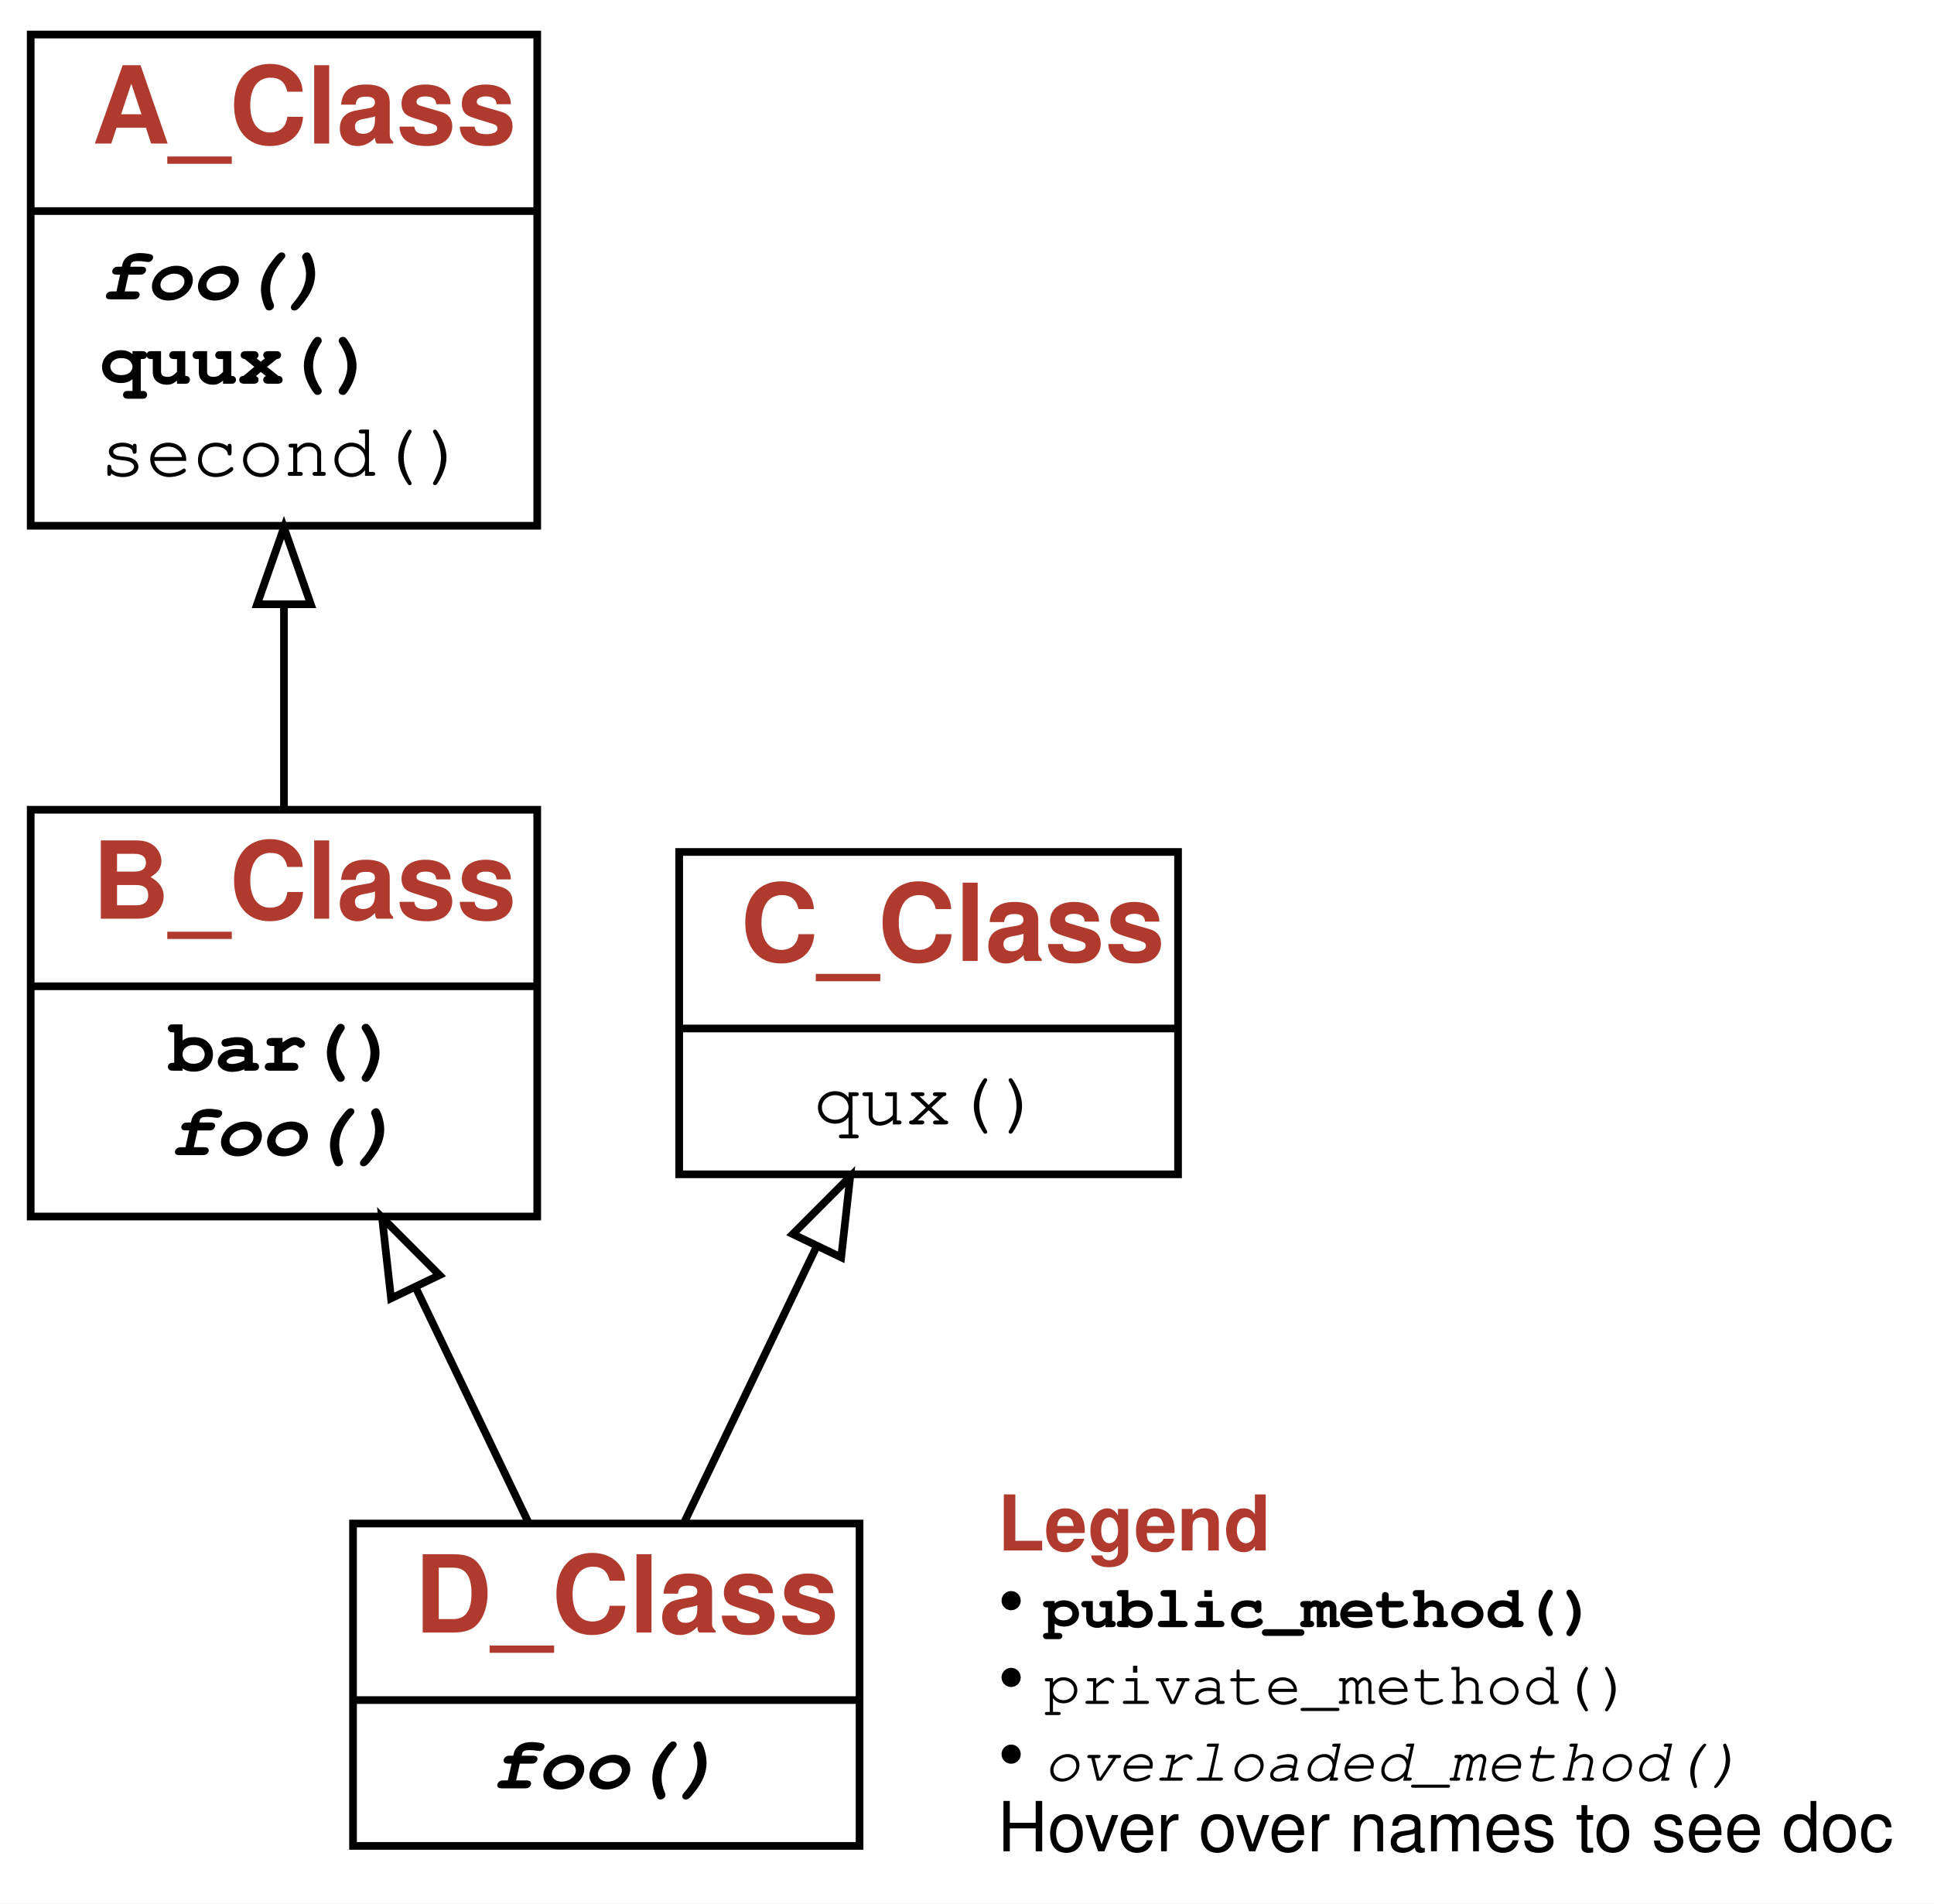
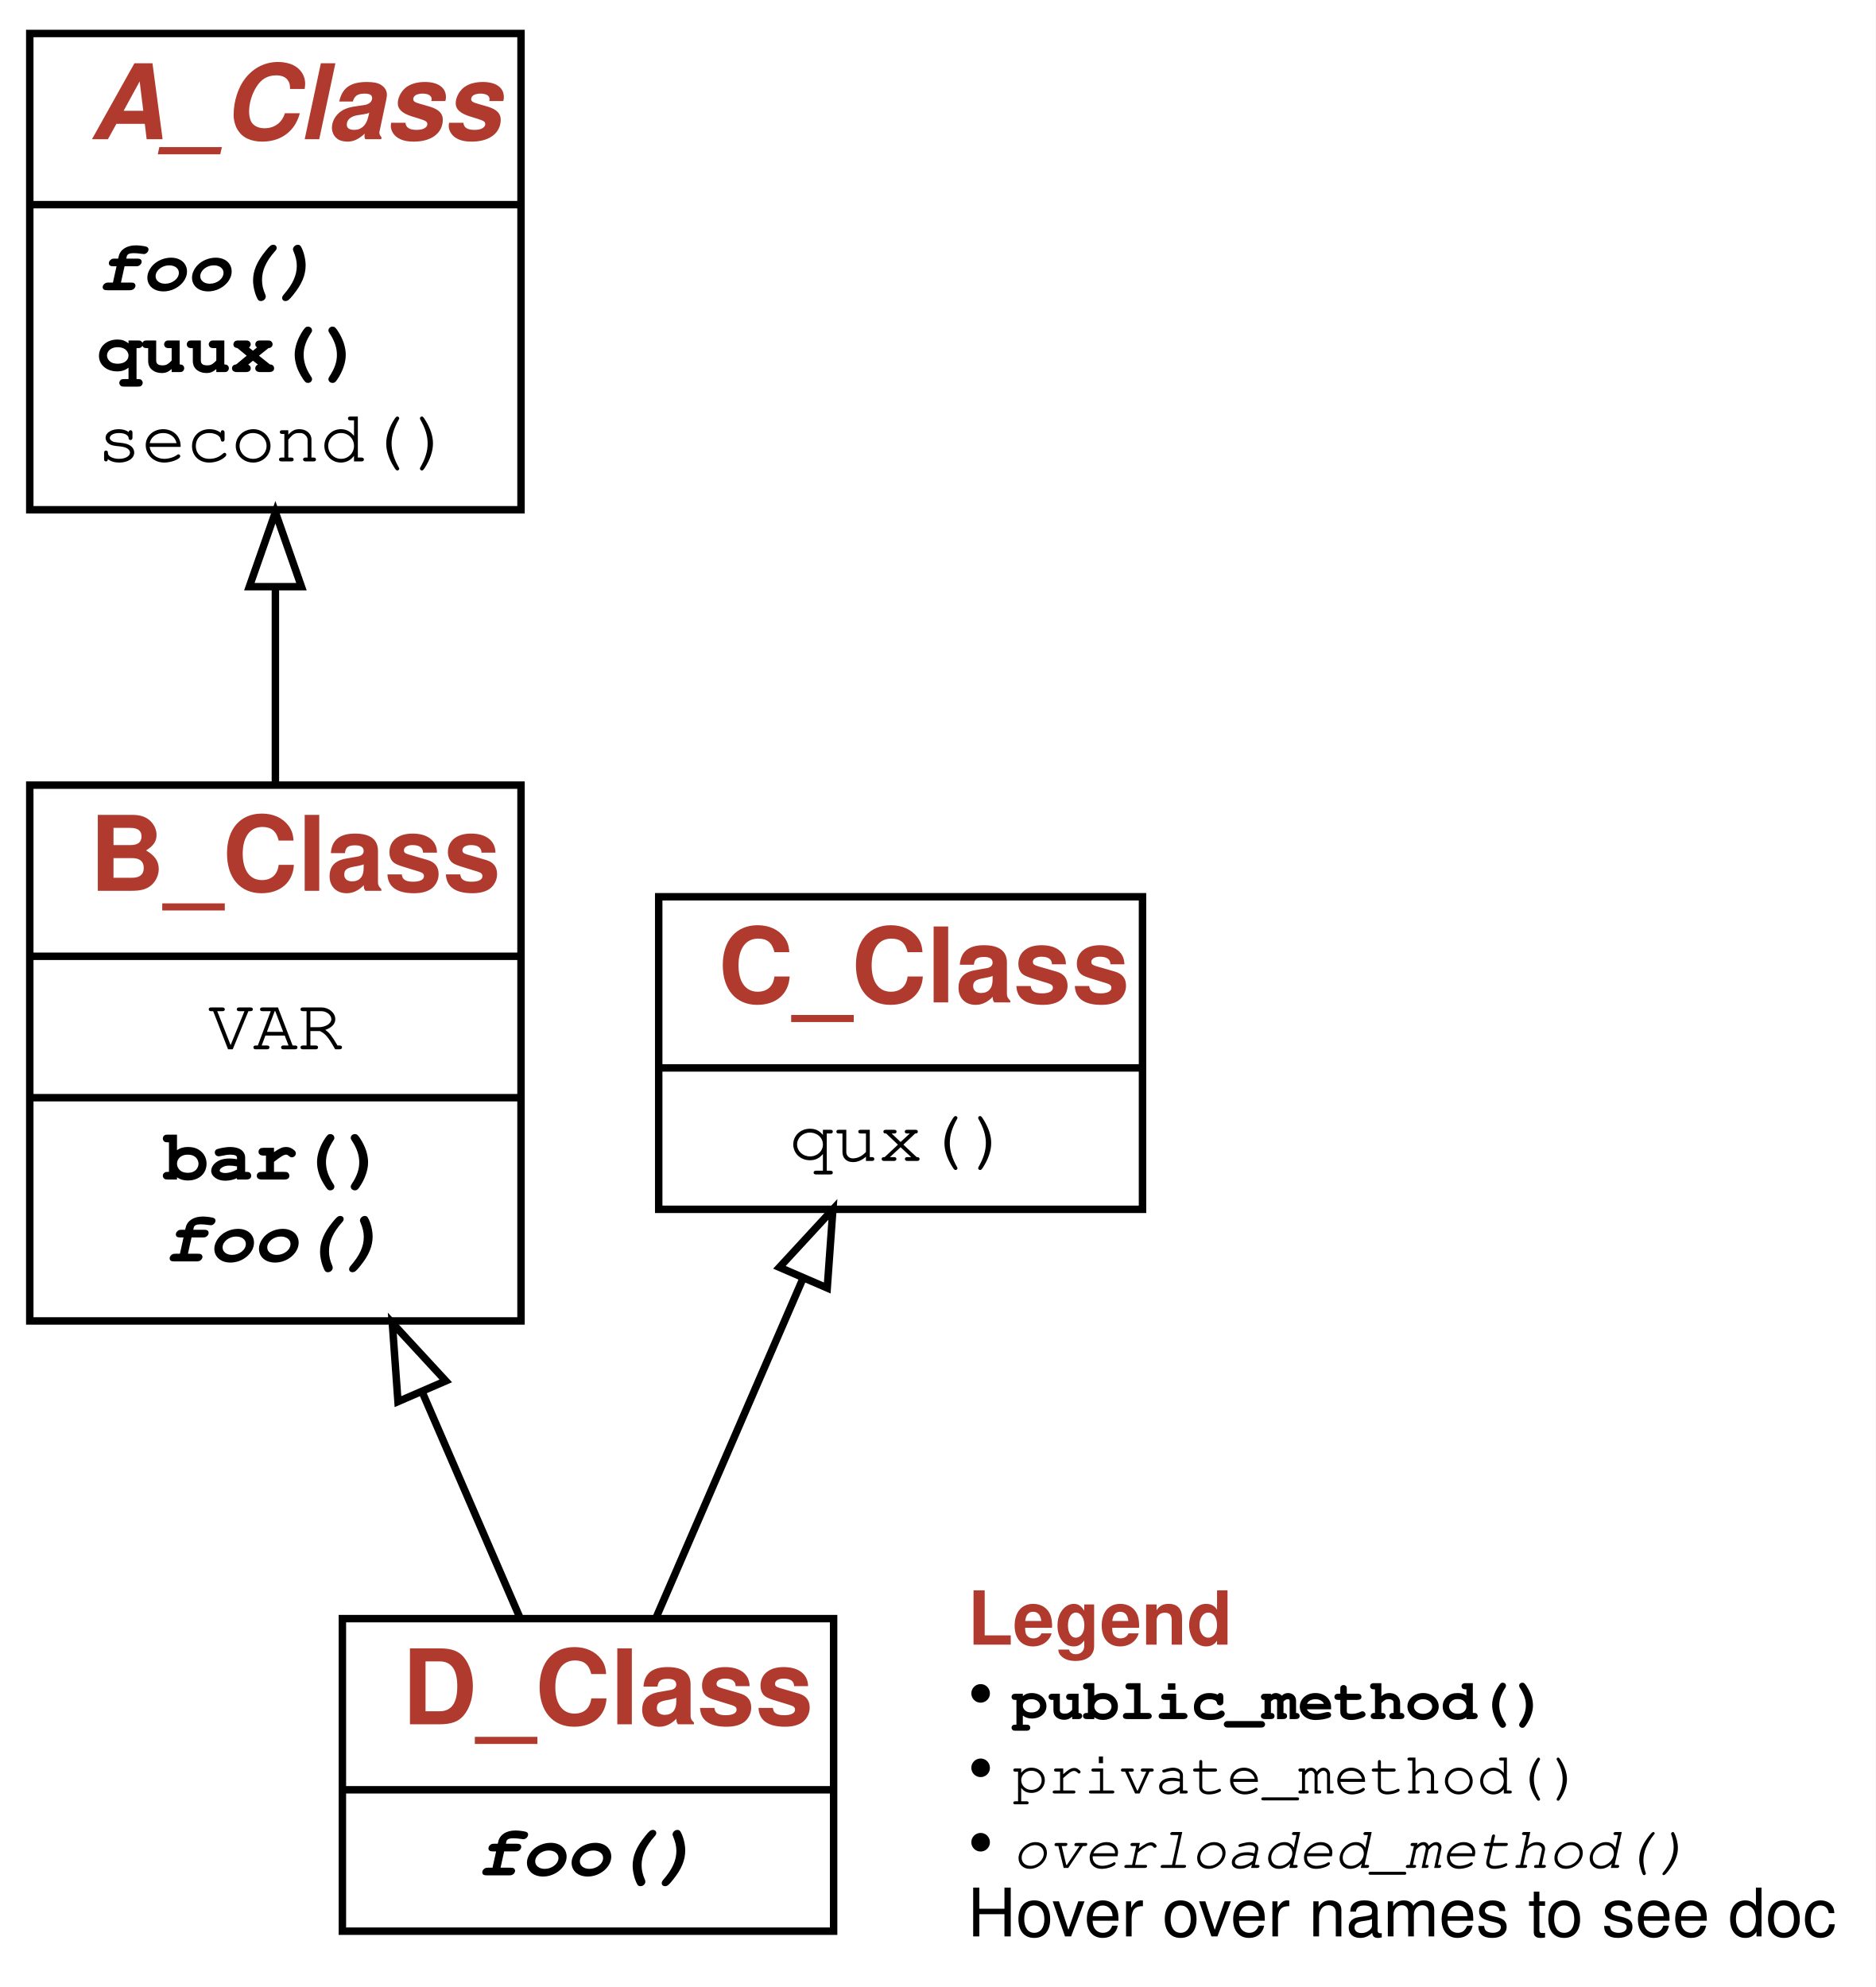
- <svg xmlns="http://www.w3.org/2000/svg" xmlns:xlink="http://www.w3.org/1999/xlink" width="252pt" height="248pt" viewBox="0.00 0.00 252.00 248.00">
-   <g id="graph0" class="graph" transform="scale(1 1) rotate(0) translate(4 244)">
+ <svg xmlns="http://www.w3.org/2000/svg" xmlns:xlink="http://www.w3.org/1999/xlink" width="252pt" height="267pt" viewBox="0.00 0.00 252.00 267.00">
+   <g id="graph0" class="graph" transform="scale(1 1) rotate(0) translate(4 263)">
    <g id="a_graph0">
      <a xlink:title="D_Class class hierarchy">
-         <polygon fill="#ffffff" stroke="transparent" points="-4,4 -4,-244 248,-244 248,4 -4,4" />
+         <polygon fill="#ffffff" stroke="transparent" points="-4,4 -4,-263 248,-263 248,4 -4,4" />
      </a>
    </g>
    <g id="node1" class="node">
      <g id="a_node1">
        <a xlink:href="#" xlink:title="class D_Class:&#10;A subclass inheriting from multiple superclasses.&#10;Comes with a fairly long, but meaningless documentation.">
          <polygon fill="none" stroke="#000000" points="42,-3.5 42,-45.5 108,-45.5 108,-3.5 42,-3.5" />
          <text text-anchor="start" x="50" y="-31.3" font-family="Patua One, Helvetica, sans-serif" font-weight="bold" font-size="14.00" fill="#b03a2e">D_Class</text>
          <polyline fill="none" stroke="#000000" points="42,-22.5 108,-22.5 " />
          <g id="a_node1_0">
            <a xlink:href="#" xlink:title="D_Class">
              <g id="a_node1_1">
                <a xlink:href="#" xlink:title="foo(self):&#10;A WW2 foo fighter.">
                  <text text-anchor="start" x="60" y="-11" font-family="'Fira Mono', 'Source Code Pro', 'Courier', monospace" font-weight="bold" font-style="italic" font-size="10.00" fill="#000000">foo()</text>
                </a>
              </g>
            </a>
          </g>
        </a>
      </g>
    </g>
    <g id="node2" class="node">
      <g id="a_node2">
        <a xlink:href="#" xlink:title="class B_Class:&#10;A subclass inheriting some methods.">
-           <polygon fill="none" stroke="#000000" points="0,-85.5 0,-138.5 66,-138.5 66,-85.5 0,-85.5" />
-           <text text-anchor="start" x="8" y="-124.3" font-family="Patua One, Helvetica, sans-serif" font-weight="bold" font-size="14.00" fill="#b03a2e">B_Class</text>
-           <polyline fill="none" stroke="#000000" points="0,-115.5 66,-115.5 " />
+           <polygon fill="none" stroke="#000000" points="0,-85.5 0,-157.5 66,-157.5 66,-85.5 0,-85.5" />
+           <text text-anchor="start" x="8" y="-143.3" font-family="Patua One, Helvetica, sans-serif" font-weight="bold" font-size="14.00" fill="#b03a2e">B_Class</text>
+           <polyline fill="none" stroke="#000000" points="0,-134.5 66,-134.5 " />
          <g id="a_node2_2">
            <a xlink:href="#" xlink:title="B_Class">
              <g id="a_node2_3">
+                 <a xlink:href="#" xlink:title="VAR = 'A variable'">
+                   <text text-anchor="start" x="24" y="-122" font-family="'Fira Mono', 'Source Code Pro', 'Courier', monospace" font-size="10.00" fill="#000000">VAR</text>
+                 </a>
+               </g>
+             </a>
+           </g>
+           <polyline fill="none" stroke="#000000" points="0,-115.5 66,-115.5 " />
+           <g id="a_node2_4">
+             <a xlink:href="#" xlink:title="B_Class">
+               <g id="a_node2_5">
                <a xlink:href="#" xlink:title="bar(self, qux=None, bartender=42):&#10;A qux walks into a bar.&#10;`bartender` is an optional attribute.">
                  <text text-anchor="start" x="18" y="-104.5" font-family="'Fira Mono', 'Source Code Pro', 'Courier', monospace" font-weight="bold" font-size="10.00" fill="#000000">bar()</text>
                </a>
              </g>
-               <g id="a_node2_4">
+               <g id="a_node2_6">
                <a xlink:href="#" xlink:title="foo(self, fight=False):&#10;A WW2 foo fighter.">
                  <text text-anchor="start" x="18" y="-93.5" font-family="'Fira Mono', 'Source Code Pro', 'Courier', monospace" font-weight="bold" font-style="italic" font-size="10.00" fill="#000000">foo()</text>
                </a>
              </g>
            </a>
          </g>
        </a>
      </g>
    </g>
    <g id="edge1" class="edge">
-       <path fill="none" stroke="#000000" d="M64.833,-45.681C60.446,-54.82 55.191,-65.768 50.227,-76.11" />
-       <polygon fill="none" stroke="#000000" points="46.955,-74.839 45.783,-85.368 53.266,-77.868 46.955,-74.839" />
+       <path fill="none" stroke="#000000" d="M65.887,-45.548C62.005,-54.511 57.316,-65.341 52.71,-75.978" />
+       <polygon fill="none" stroke="#000000" points="49.468,-74.658 48.706,-85.226 55.892,-77.44 49.468,-74.658" />
    </g>
    <g id="node4" class="node">
      <g id="a_node4">
        <a xlink:href="#" xlink:title="class C_Class:&#10;A class injecting some method">
-           <polygon fill="none" stroke="#000000" points="84.5,-91 84.5,-133 149.5,-133 149.5,-91 84.5,-91" />
-           <text text-anchor="start" x="92.5" y="-118.8" font-family="Patua One, Helvetica, sans-serif" font-weight="bold" font-size="14.00" fill="#b03a2e">C_Class</text>
-           <polyline fill="none" stroke="#000000" points="84.5,-110 149.5,-110 " />
-           <g id="a_node4_5">
+           <polygon fill="none" stroke="#000000" points="84.5,-100.5 84.5,-142.5 149.5,-142.5 149.5,-100.5 84.5,-100.5" />
+           <text text-anchor="start" x="92.5" y="-128.3" font-family="Patua One, Helvetica, sans-serif" font-weight="bold" font-size="14.00" fill="#b03a2e">C_Class</text>
+           <polyline fill="none" stroke="#000000" points="84.5,-119.5 149.5,-119.5 " />
+           <g id="a_node4_7">
            <a xlink:href="#" xlink:title="C_Class">
-               <g id="a_node4_6">
+               <g id="a_node4_8">
                <a xlink:href="#" xlink:title="qux(self)">
-                   <text text-anchor="start" x="102" y="-97.5" font-family="'Fira Mono', 'Source Code Pro', 'Courier', monospace" font-size="10.00" fill="#000000">qux()</text>
+                   <text text-anchor="start" x="102" y="-107" font-family="'Fira Mono', 'Source Code Pro', 'Courier', monospace" font-size="10.00" fill="#000000">qux()</text>
                </a>
              </g>
            </a>
          </g>
        </a>
      </g>
    </g>
    <g id="edge3" class="edge">
-       <path fill="none" stroke="#000000" d="M85.167,-45.681C90.339,-56.457 96.719,-69.748 102.405,-81.594" />
-       <polygon fill="none" stroke="#000000" points="99.298,-83.21 106.781,-90.71 105.609,-80.181 99.298,-83.21" />
+       <path fill="none" stroke="#000000" d="M84.113,-45.548C89.892,-58.894 97.462,-76.376 103.882,-91.204" />
+       <polygon fill="none" stroke="#000000" points="100.719,-92.707 107.904,-100.493 107.143,-89.926 100.719,-92.707" />
    </g>
    <g id="node3" class="node">
      <g id="a_node3">
        <a xlink:href="#" xlink:title="class A_Class:&#10;A Class which does A thing right.&#10;Comes with a longer docstring.">
-           <polygon fill="none" stroke="#000000" points="0,-175.5 0,-239.5 66,-239.5 66,-175.5 0,-175.5" />
-           <text text-anchor="start" x="8" y="-225.3" font-family="Patua One, Helvetica, sans-serif" font-weight="bold" font-size="14.00" fill="#b03a2e">A_Class</text>
-           <polyline fill="none" stroke="#000000" points="0,-216.5 66,-216.5 " />
-           <g id="a_node3_7">
+           <polygon fill="none" stroke="#000000" points="0,-194.5 0,-258.5 66,-258.5 66,-194.5 0,-194.5" />
+           <text text-anchor="start" x="8" y="-244.3" font-family="Patua One, Helvetica, sans-serif" font-weight="bold" font-style="italic" font-size="14.00" fill="#b03a2e">A_Class</text>
+           <polyline fill="none" stroke="#000000" points="0,-235.5 66,-235.5 " />
+           <g id="a_node3_9">
            <a xlink:href="#" xlink:title="A_Class">
-               <g id="a_node3_8">
+               <g id="a_node3_10">
                <a xlink:href="#" xlink:title="foo(self):&#10;The Adventures of the glorious Foo">
-                   <text text-anchor="start" x="9" y="-205" font-family="'Fira Mono', 'Source Code Pro', 'Courier', monospace" font-weight="bold" font-style="italic" font-size="10.00" fill="#000000">foo()</text>
+                   <text text-anchor="start" x="9" y="-224" font-family="'Fira Mono', 'Source Code Pro', 'Courier', monospace" font-weight="bold" font-style="italic" font-size="10.00" fill="#000000">foo()</text>
                </a>
              </g>
-               <g id="a_node3_9">
+               <g id="a_node3_11">
                <a xlink:href="#" xlink:title="quux(self):&#10;A method that is not used.">
-                   <text text-anchor="start" x="9" y="-194" font-family="'Fira Mono', 'Source Code Pro', 'Courier', monospace" font-weight="bold" font-size="10.00" fill="#000000">quux()</text>
+                   <text text-anchor="start" x="9" y="-213" font-family="'Fira Mono', 'Source Code Pro', 'Courier', monospace" font-weight="bold" font-size="10.00" fill="#000000">quux()</text>
                </a>
              </g>
-               <g id="a_node3_10">
+               <g id="a_node3_12">
                <a xlink:href="#" xlink:title="second(self)">
-                   <text text-anchor="start" x="9" y="-182" font-family="'Fira Mono', 'Source Code Pro', 'Courier', monospace" font-size="10.00" fill="#000000">second()</text>
+                   <text text-anchor="start" x="9" y="-201" font-family="'Fira Mono', 'Source Code Pro', 'Courier', monospace" font-size="10.00" fill="#000000">second()</text>
                </a>
              </g>
            </a>
          </g>
        </a>
      </g>
    </g>
    <g id="edge2" class="edge">
-       <path fill="none" stroke="#000000" d="M33,-138.602C33,-146.863 33,-156.181 33,-165.233" />
-       <polygon fill="none" stroke="#000000" points="29.5,-165.27 33,-175.27 36.5,-165.27 29.5,-165.27" />
+       <path fill="none" stroke="#000000" d="M33,-157.635C33,-166.163 33,-175.33 33,-184.106" />
+       <polygon fill="none" stroke="#000000" points="29.5,-184.167 33,-194.167 36.5,-184.167 29.5,-184.167" />
    </g>
    <g id="node5" class="node">
      <text text-anchor="start" x="126" y="-42" font-family="Patua One, Helvetica, sans-serif" font-weight="bold" font-size="10.00" fill="#b03a2e">Legend</text>
      <text text-anchor="start" x="126" y="-32" font-family="Patua One, Helvetica, sans-serif" font-size="10.00" fill="#000000">• </text>
      <text text-anchor="start" x="132" y="-32" font-family="'Fira Mono', 'Source Code Pro', 'Courier', monospace" font-weight="bold" font-size="8.00" fill="#000000">public_method()</text>
      <text text-anchor="start" x="126" y="-22" font-family="Patua One, Helvetica, sans-serif" font-size="10.00" fill="#000000">• </text>
      <text text-anchor="start" x="132" y="-22" font-family="'Fira Mono', 'Source Code Pro', 'Courier', monospace" font-size="8.00" fill="#000000">private_method()</text>
      <text text-anchor="start" x="126" y="-12" font-family="Patua One, Helvetica, sans-serif" font-size="10.00" fill="#000000">• </text>
      <text text-anchor="start" x="132" y="-12" font-family="'Fira Mono', 'Source Code Pro', 'Courier', monospace" font-style="italic" font-size="8.00" fill="#000000">overloaded_method()</text>
      <text text-anchor="start" x="126" y="-2.8" font-family="Helvetica,sans-Serif" font-size="9.00" fill="#000000">Hover over names to see doc</text>
    </g>
  </g>
</svg>
